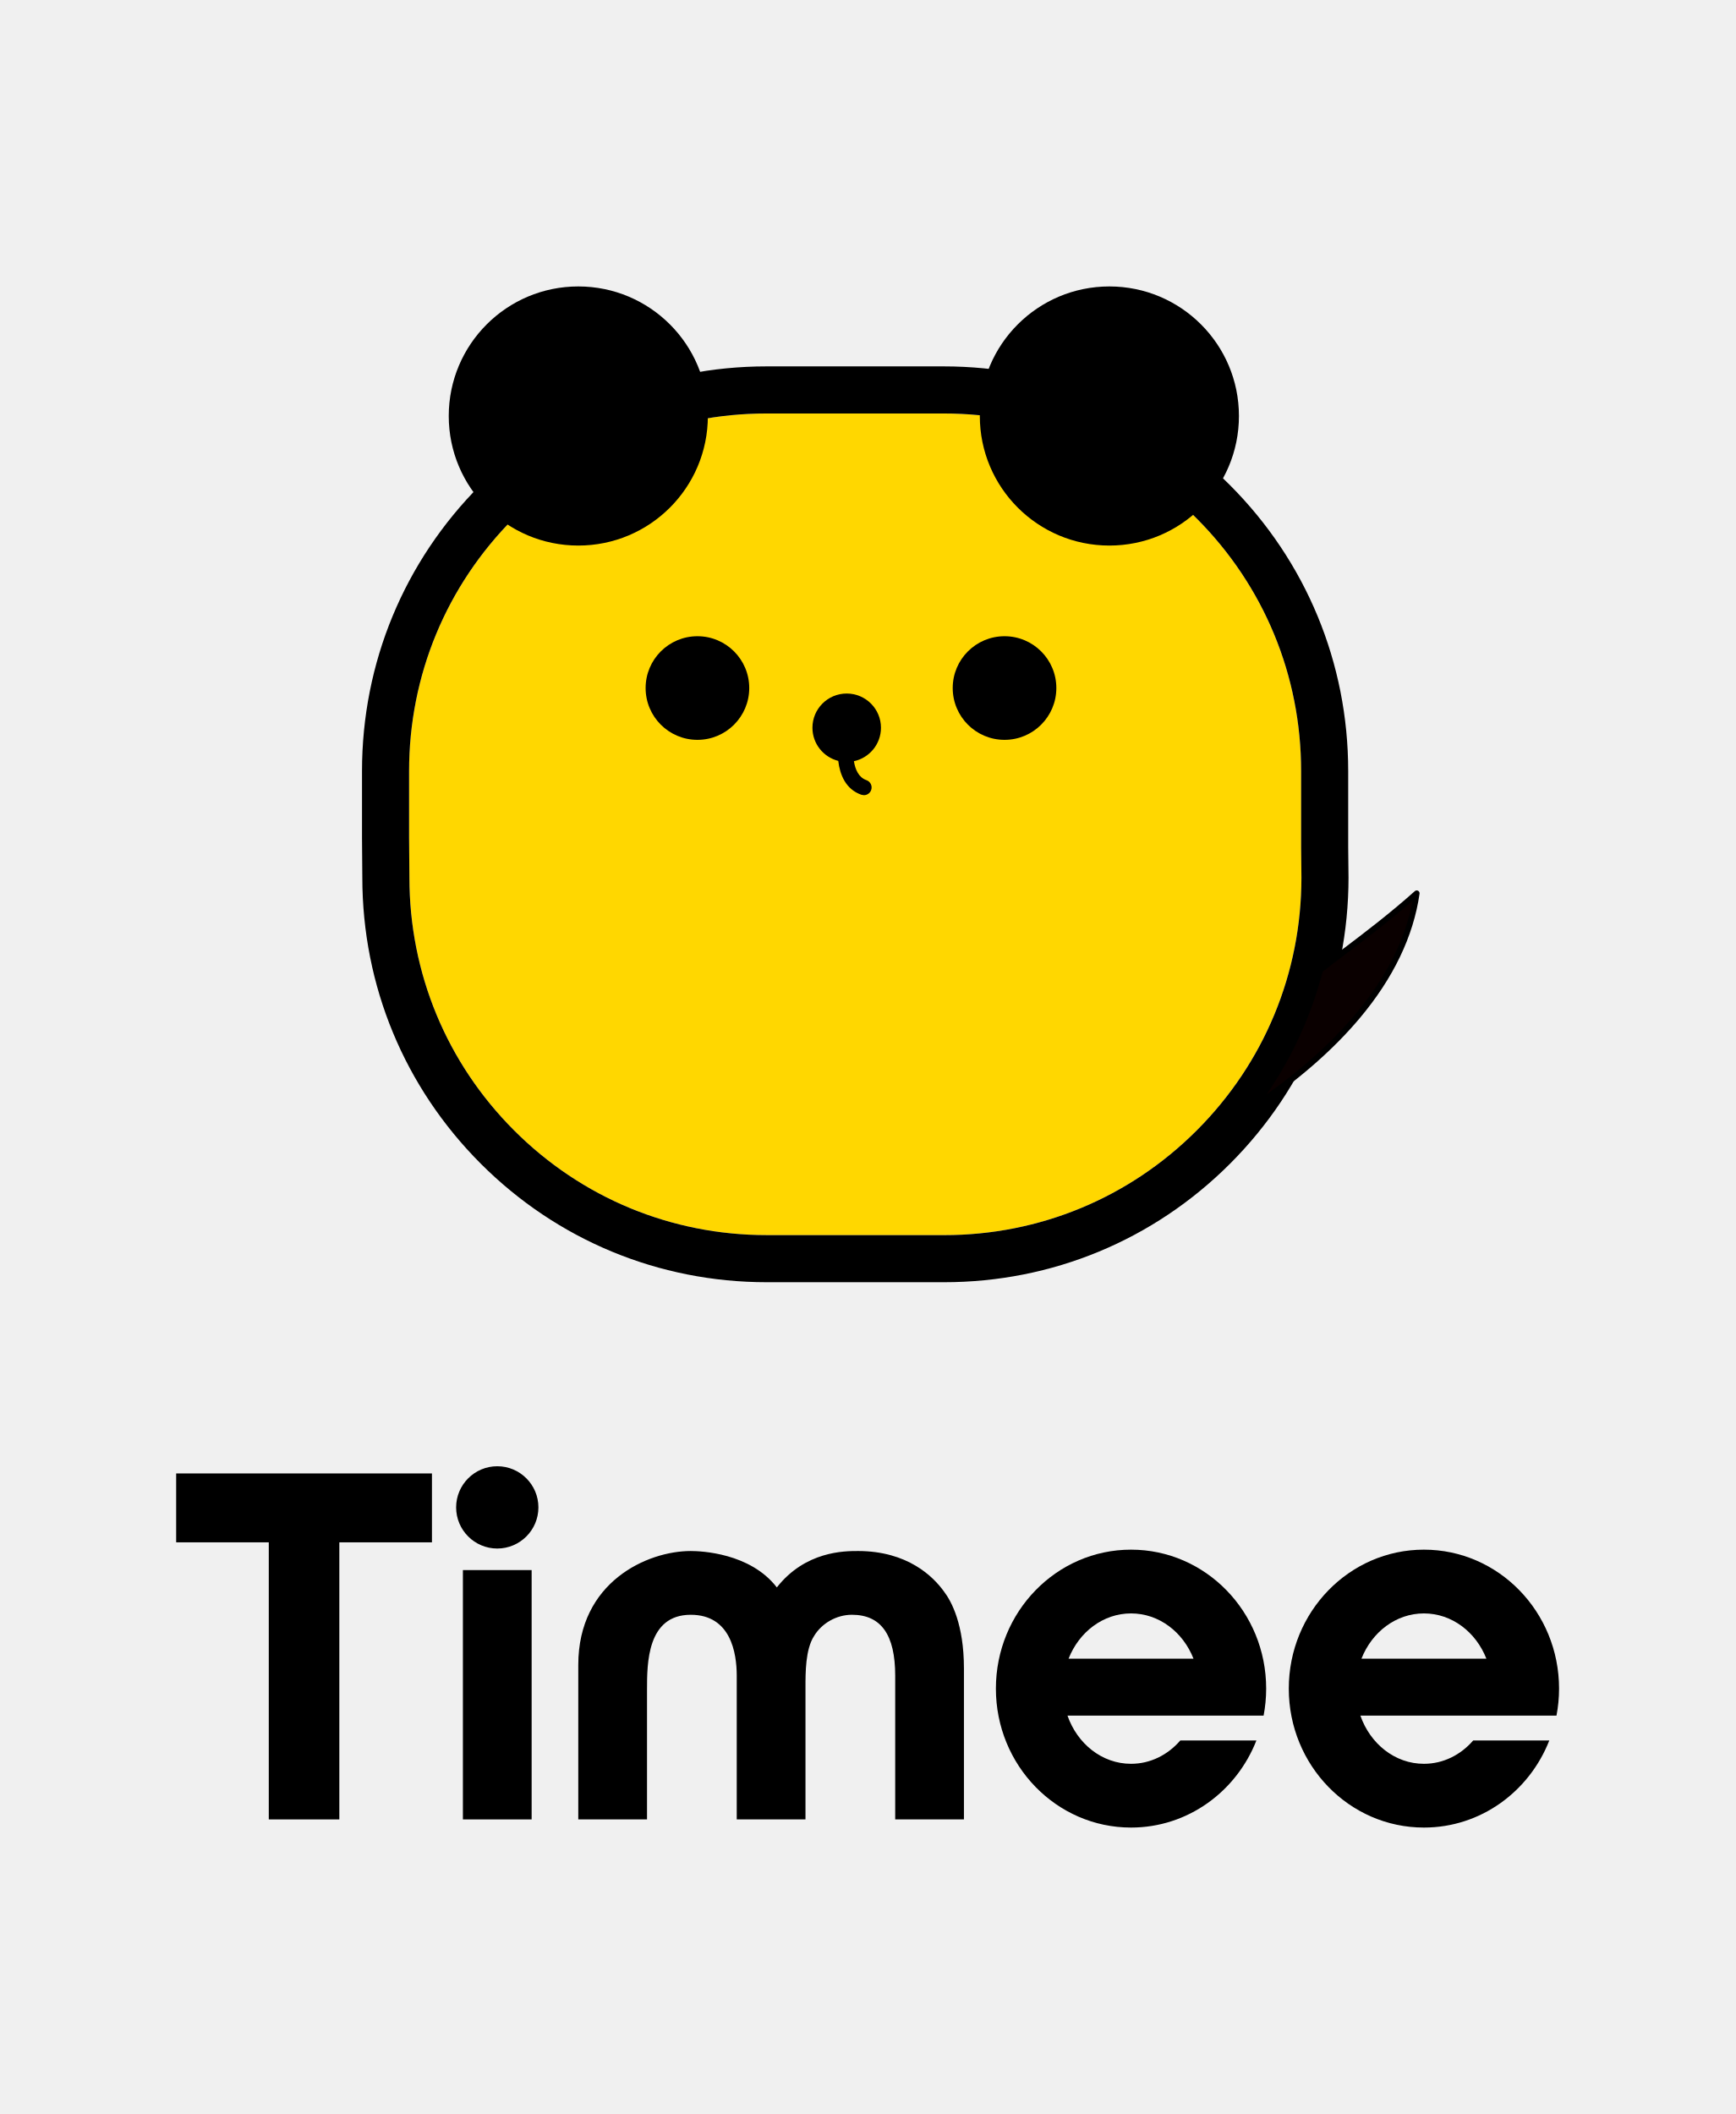
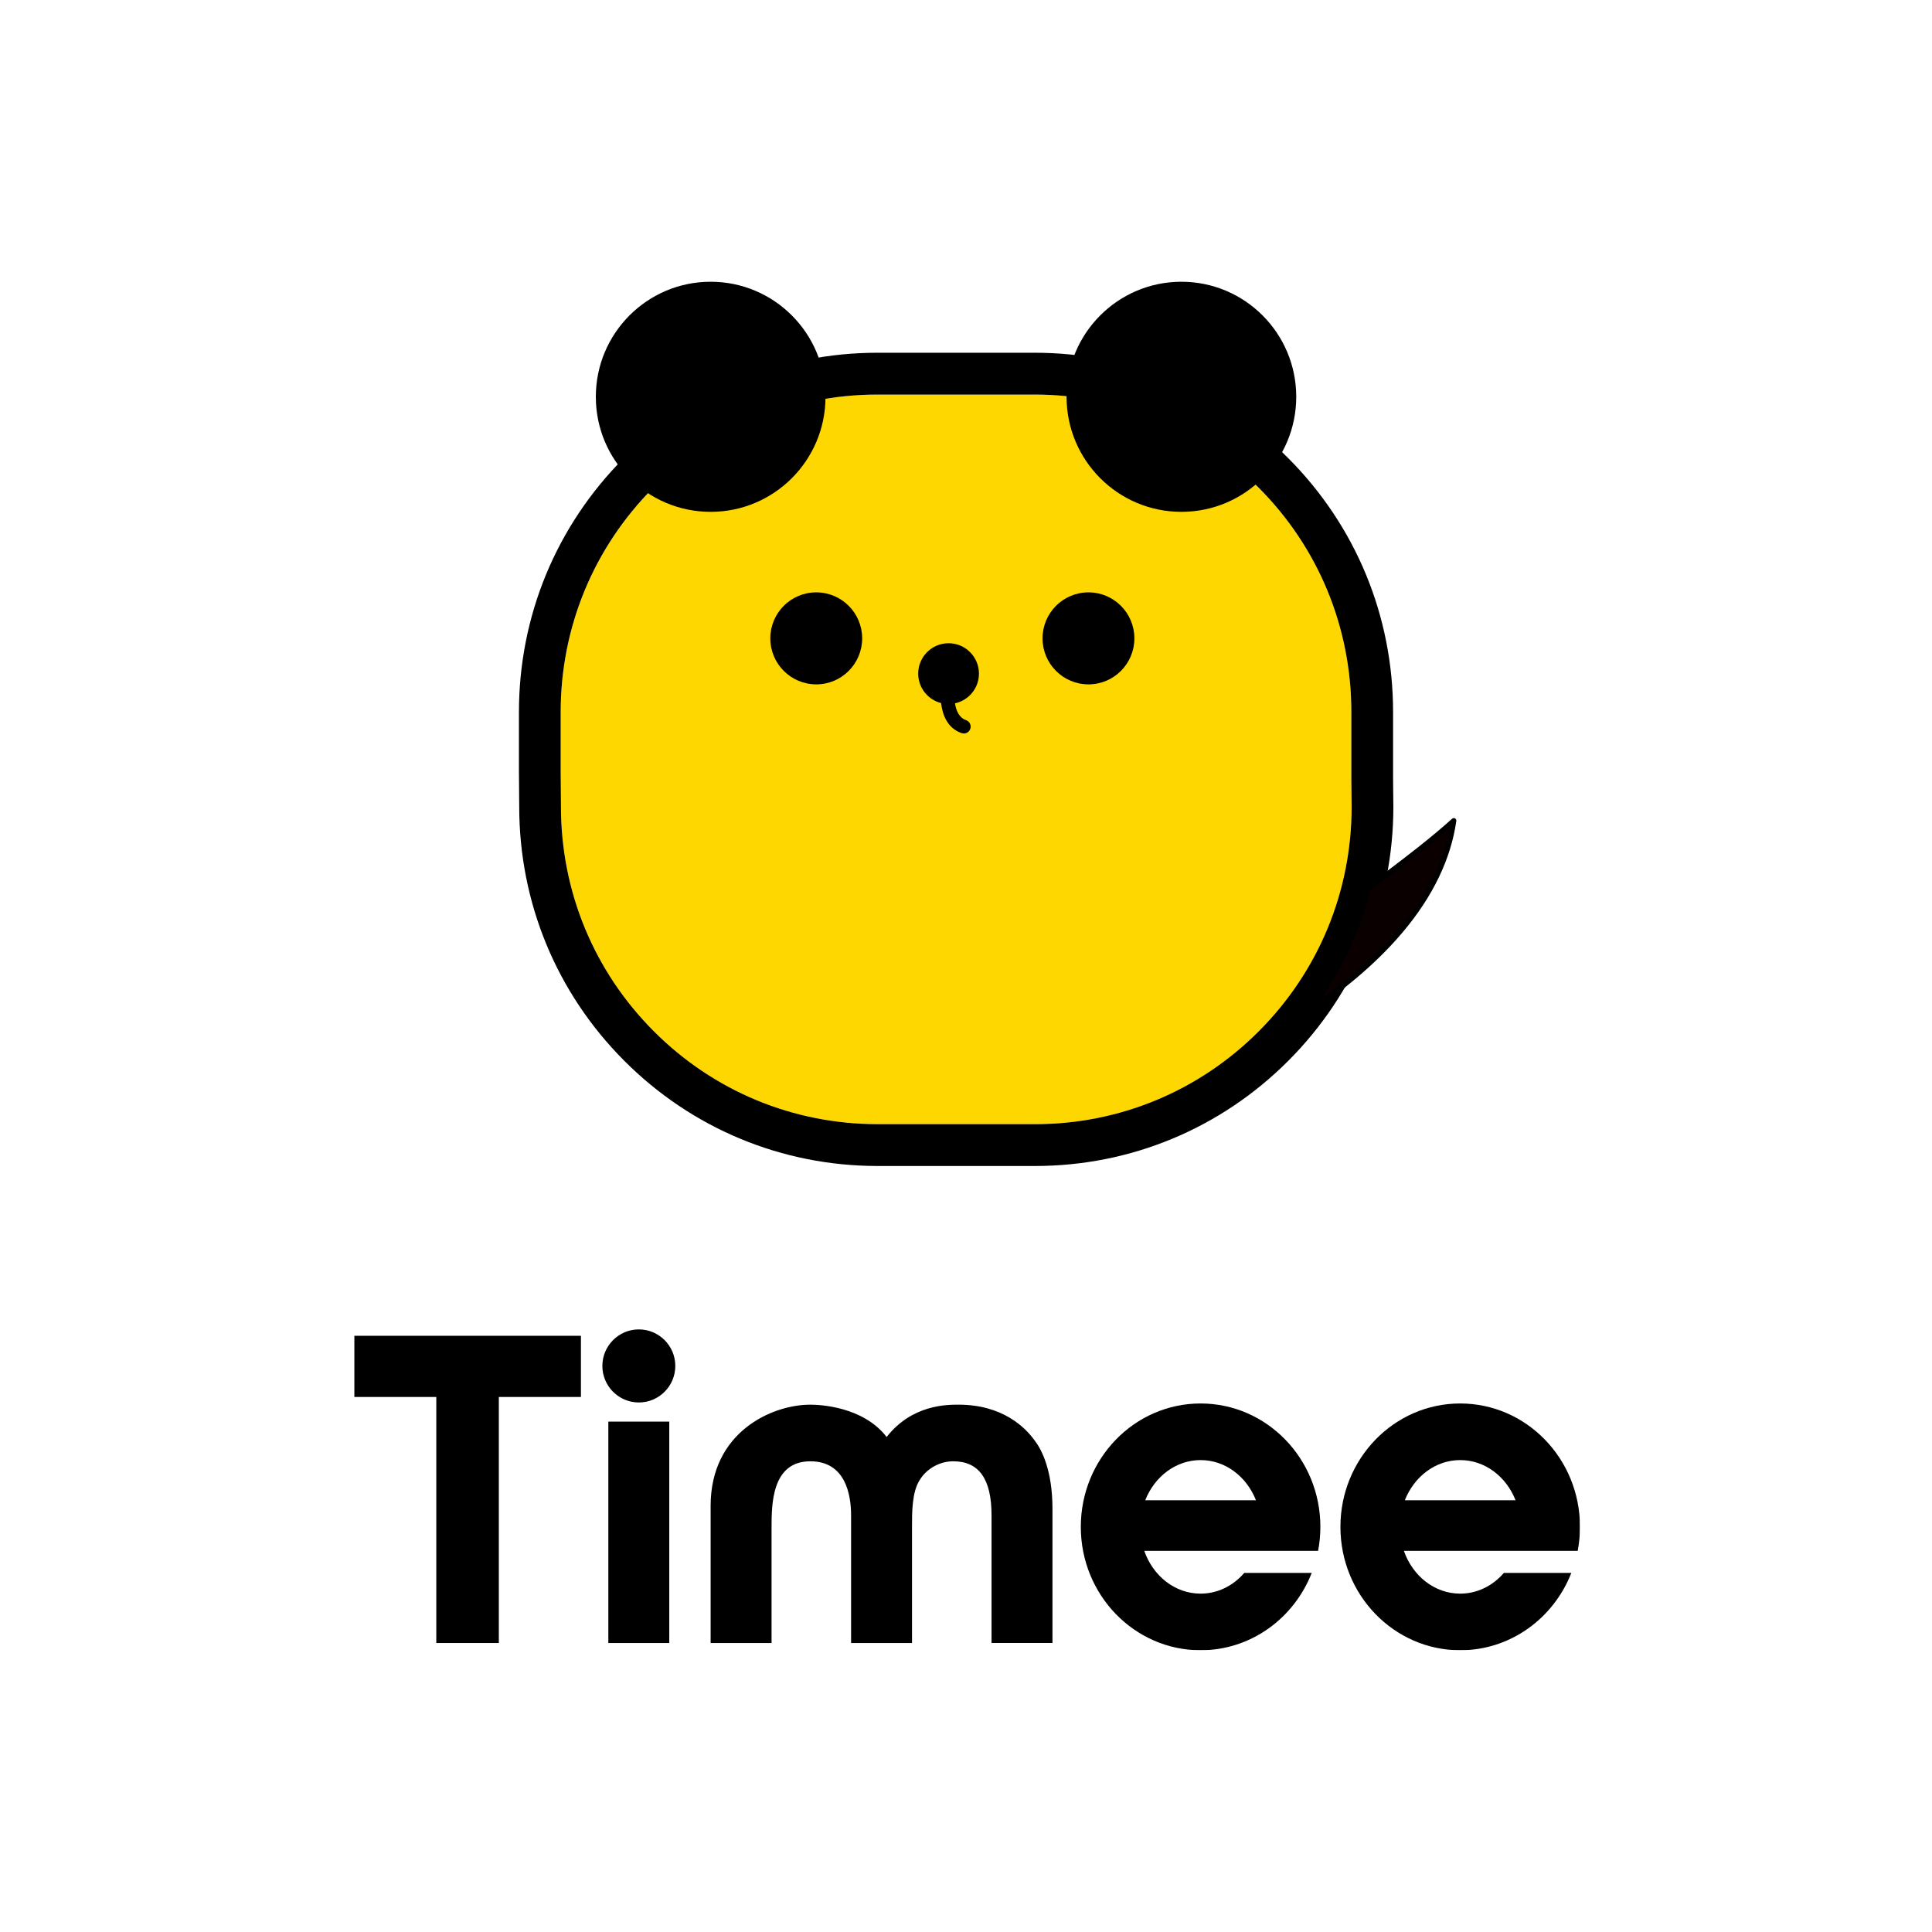
- <svg xmlns="http://www.w3.org/2000/svg" viewBox="0 0 1970 2400">
-   <defs>
-     <style>
-       .cls-1 {
-         fill: #0a0000;
-       }
- 
-       .cls-2 {
-         isolation: isolate;
-       }
- 
-       .cls-3 {
-         mix-blend-mode: multiply;
-       }
- 
-       .cls-4 {
-         fill: gold;
-       }
-     </style>
-   </defs>
-   <g class="cls-2">
-     <g id="logo">
-       <g>
-         <g>
-           <g>
-             <path class="cls-4" d="M1477.17,961.96c0-.09,0-.19,0-.28v-86.31c0-108.43-42.2-210.38-118.83-287.05-76.63-76.67-178.52-118.9-286.9-118.9h-201.26c-108.38,0-210.27,42.23-286.9,118.9-76.63,76.67-118.83,178.62-118.83,287.05v75.55l.36,45.13v.21c0,108.43,42.2,210.38,118.83,287.05,76.63,76.67,178.52,118.9,286.9,118.9h201.26c108.38,0,210.27-42.23,286.9-118.9,76.6-76.64,118.8-178.53,118.84-286.91l-.36-34.46Z" />
-             <path d="M1530.96,995.99l-.36-34.46v-86.16c0-122.72-47.76-238.09-134.49-324.86-86.72-86.77-202.03-134.56-324.68-134.56h-201.26c-122.65,0-237.96,47.79-324.69,134.56-86.72,86.77-134.49,202.14-134.49,324.86v75.88l.36,45.14c.03,122.68,47.79,238,134.49,324.74,86.72,86.77,202.03,134.56,324.69,134.56h201.26c122.65,0,237.96-47.79,324.69-134.56,86.73-86.77,134.49-202.14,134.49-324.86,0-.09,0-.19,0-.28ZM1071.79,1402.22h-201.26c-108.38,0-210.27-42.23-286.9-118.9-76.63-76.67-118.83-178.62-118.83-287.05v-.21l-.36-45.13v-75.55c0-108.43,42.2-210.38,118.83-287.05,76.63-76.67,178.52-118.9,286.9-118.9h201.26c108.38,0,210.27,42.23,286.9,118.9,76.63,76.67,118.83,178.62,118.83,287.05v86.31c0,.09,0,.19,0,.28l.36,34.46c-.04,108.38-42.24,210.27-118.84,286.91-76.63,76.67-178.52,118.9-286.9,118.9Z" />
-           </g>
-           <circle cx="656.55" cy="472.28" r="147.09" />
-           <path d="M1199.26,781.12c0,32.48-26.33,58.82-58.81,58.82s-58.83-26.34-58.83-58.82,26.33-58.82,58.83-58.82,58.81,26.33,58.81,58.82Z" />
-           <path d="M850.61,781.12c0,32.48-26.33,58.82-58.81,58.82s-58.83-26.34-58.83-58.82,26.33-58.82,58.83-58.82,58.81,26.33,58.81,58.82Z" />
-           <path d="M983.67,885.7c-8.81-3.09-12.71-11.98-14.22-21.51,17.54-3.76,30.71-19.33,30.71-37.98,0-21.46-17.42-38.86-38.9-38.86s-38.9,17.39-38.9,38.86c0,18.15,12.48,33.35,29.31,37.62,1.87,15.6,8.32,32.16,26.19,38.43l2.9.5c3.63,0,7.02-2.26,8.28-5.87,1.61-4.57-.8-9.58-5.38-11.19Z" />
-           <circle cx="1259.48" cy="472.28" r="147.09" />
-           <g>
-             <path class="cls-1" d="M1608.41,1014.13c-39.91,35.62-78.42,62.74-109.5,87.02l-3.17,11.06c-15.34,53.49-39.94,101.81-71.54,143.76,81.28-54.72,169.2-136.79,184.21-241.84Z" />
-             <path d="M1424.2,1259.21c-.87,0-1.72-.35-2.35-1.01-1.09-1.15-1.19-2.92-.24-4.18,32.24-42.81,56.13-90.82,71.01-142.7l3.17-11.07c.19-.66.58-1.24,1.12-1.66,8.5-6.64,17.5-13.45,27.02-20.66,25.03-18.94,53.39-40.41,82.31-66.22,1.02-.91,2.49-1.08,3.69-.44,1.2.64,1.87,1.97,1.68,3.32-6.91,48.38-29.78,95.96-67.98,141.42-30.1,35.83-69.68,70.37-117.63,102.65-.55.37-1.18.55-1.81.55ZM1501.74,1103.06l-2.88,10.05c-13.34,46.54-33.84,90.01-61.02,129.48,69.58-49.55,148.28-124.87,165.9-220.02-26.73,23.32-52.73,43-75.89,60.53-9.2,6.96-17.9,13.55-26.11,19.95Z" />
-           </g>
-         </g>
-         <g class="cls-3">
-           <polygon points="200 1750.99 305.15 1750.99 305.15 2065.56 385.25 2065.56 385.25 1751 490.4 1751 490.4 1672.78 200 1672.78 200 1750.99" />
-           <path d="M1434.56,1947.73c1.9-9.92,2.92-20.17,2.92-30.67,0-87.12-68.69-157.75-153.42-157.75s-153.42,70.63-153.42,157.75,68.69,157.75,153.42,157.75c64.48,0,119.63-40.92,142.33-98.87h-86.39c-14.08,16.31-33.93,26.49-55.94,26.49-32.9,0-60.98-22.71-72.14-54.7h222.63ZM1284.07,1831.69c31.75,0,59.01,21.14,70.91,51.37h-141.82c11.9-30.23,39.16-51.37,70.91-51.37Z" />
-           <path d="M1767.08,1947.73c1.9-9.92,2.92-20.17,2.92-30.67,0-87.12-68.69-157.75-153.42-157.75s-153.42,70.63-153.42,157.75,68.69,157.75,153.42,157.75c64.48,0,119.63-40.92,142.33-98.87h-86.39c-14.08,16.31-33.93,26.49-55.94,26.49-32.9,0-60.98-22.71-72.14-54.7h222.63ZM1616.58,1831.69c31.75,0,59.01,21.14,70.91,51.37h-141.82c11.9-30.23,39.16-51.37,70.91-51.37Z" />
-           <rect x="525.53" y="1782.5" width="78.04" height="283.06" />
-           <path d="M564.55,1664.61c-25.75,0-46.71,20.95-46.71,46.71s20.95,46.71,46.71,46.71,46.71-20.95,46.71-46.71-20.95-46.71-46.71-46.71Z" />
-           <path d="M973.86,1760.85c-15.01,0-59.46,0-91.92,41.32-30.26-39.25-86.37-41.32-97.74-41.32-49.36,0-127.68,35.1-127.68,129.28v175.43h78.04v-147.21c0-29.74,0-85.11,49.64-85.11,45.43,0,52.22,43.34,52.22,69.17v163.15h78.04v-149.57c-.02-17.21-.05-43.22,9.6-58.4,8.79-14.8,25.72-24.36,43.13-24.36,33.06,0,49.13,22.63,49.13,69.17v163.15h78.04v-171.37c0-50-14.14-76.11-22.49-87.11-12.33-17.26-41.46-46.23-98-46.23Z" />
-         </g>
-       </g>
+ <svg xmlns="http://www.w3.org/2000/svg" width="240" height="240" viewBox="0 0 240 240" fill="none">
+   <rect width="240" height="240" fill="white" />
+   <g clip-path="url(#clip0_835_2296)">
+     <path d="M167.869 96.871C167.869 96.862 167.869 96.853 167.869 96.844V88.458C167.869 77.922 163.776 68.016 156.344 60.567C148.912 53.117 139.03 49.014 128.519 49.014H108.999C98.488 49.014 88.606 53.117 81.173 60.567C73.741 68.016 69.648 77.922 69.648 88.458V95.798L69.683 100.183V100.204C69.683 110.739 73.776 120.645 81.208 128.095C88.641 135.544 98.522 139.647 109.034 139.647H128.554C139.065 139.647 148.947 135.544 156.379 128.095C163.808 120.648 167.901 110.748 167.905 100.217L167.87 96.869L167.869 96.871Z" fill="#FFD700" />
+     <path d="M173.088 100.178L173.053 96.829V88.458C173.053 76.534 168.421 65.324 160.009 56.893C151.598 48.462 140.415 43.819 128.519 43.819H108.999C97.104 43.819 85.92 48.462 77.509 56.893C69.098 65.324 64.465 76.534 64.465 88.458V95.831L64.5 100.216C64.503 112.137 69.135 123.341 77.544 131.769C85.954 140.2 97.138 144.844 109.034 144.844H128.554C140.449 144.844 151.633 140.2 160.045 131.769C168.456 123.339 173.089 112.129 173.089 100.205C173.089 100.196 173.089 100.186 173.089 100.178H173.088ZM128.554 139.648H109.034C98.523 139.648 88.641 135.545 81.209 128.096C73.777 120.646 69.684 110.74 69.684 100.205V100.184L69.649 95.799V88.459C69.649 77.923 73.742 68.017 81.174 60.568C88.606 53.118 98.488 49.015 108.999 49.015H128.519C139.031 49.015 148.913 53.118 156.345 60.568C163.777 68.017 167.87 77.923 167.87 88.459V96.845C167.87 96.854 167.87 96.863 167.87 96.872L167.905 100.22C167.901 110.751 163.808 120.651 156.379 128.098C148.947 135.547 139.064 139.65 128.553 139.65L128.554 139.648Z" fill="black" />
+     <path d="M88.281 63.584C96.16 63.584 102.547 57.185 102.547 49.292C102.547 41.399 96.16 35 88.281 35C80.403 35 74.016 41.399 74.016 49.292C74.016 57.185 80.403 63.584 88.281 63.584Z" fill="black" />
+     <path d="M140.917 79.3C140.917 82.456 138.364 85.015 135.214 85.015C132.063 85.015 129.508 82.456 129.508 79.3C129.508 76.144 132.061 73.585 135.214 73.585C138.366 73.585 140.917 76.143 140.917 79.3Z" fill="black" />
+     <path d="M107.101 79.3C107.101 82.456 104.547 85.015 101.397 85.015C98.247 85.015 95.691 82.456 95.691 79.3C95.691 76.144 98.245 73.585 101.397 73.585C104.549 73.585 107.101 76.143 107.101 79.3Z" fill="black" />
+     <path d="M120.009 89.461C119.154 89.161 118.776 88.297 118.63 87.371C120.331 87.006 121.608 85.493 121.608 83.681C121.608 81.596 119.919 79.905 117.835 79.905C115.752 79.905 114.062 81.595 114.062 83.681C114.062 85.445 115.273 86.921 116.905 87.336C117.087 88.852 117.712 90.461 119.445 91.07L119.727 91.119C120.079 91.119 120.407 90.899 120.53 90.549C120.686 90.105 120.452 89.618 120.008 89.461H120.009Z" fill="black" />
+     <path d="M146.758 63.584C154.637 63.584 161.024 57.185 161.024 49.292C161.024 41.399 154.637 35 146.758 35C138.879 35 132.492 41.399 132.492 49.292C132.492 57.185 138.879 63.584 146.758 63.584Z" fill="black" />
+     <path d="M180.596 101.94C176.726 105.401 172.991 108.036 169.976 110.395L169.669 111.47C168.181 116.667 165.795 121.362 162.73 125.438C170.614 120.122 179.141 112.147 180.596 101.94Z" fill="#0A0000" />
+     <path d="M162.732 125.753C162.648 125.753 162.565 125.719 162.504 125.655C162.399 125.543 162.389 125.371 162.481 125.249C165.608 121.089 167.925 116.424 169.368 111.384L169.676 110.308C169.694 110.244 169.732 110.187 169.784 110.147C170.609 109.501 171.481 108.84 172.405 108.139C174.832 106.299 177.583 104.213 180.388 101.705C180.487 101.617 180.629 101.6 180.746 101.662C180.862 101.724 180.927 101.854 180.909 101.985C180.238 106.686 178.02 111.309 174.315 115.726C171.396 119.207 167.557 122.563 162.907 125.7C162.853 125.736 162.792 125.753 162.731 125.753H162.732ZM170.253 110.581L169.973 111.557C168.679 116.079 166.691 120.303 164.055 124.138C170.804 119.324 178.436 112.005 180.145 102.76C177.553 105.026 175.031 106.938 172.785 108.642C171.893 109.318 171.049 109.958 170.253 110.58V110.581Z" fill="black" />
+     <g style="mix-blend-mode:multiply">
+       <path d="M44 173.536H54.198V204.1H61.967V173.536H72.165V165.937H44V173.536Z" fill="black" />
+       <path d="M163.738 192.652C163.922 191.688 164.021 190.693 164.021 189.672C164.021 181.207 157.359 174.345 149.142 174.345C140.924 174.345 134.262 181.207 134.262 189.672C134.262 198.137 140.924 205 149.142 205C155.395 205 160.744 201.024 162.946 195.393H154.567C153.201 196.978 151.276 197.967 149.142 197.967C145.951 197.967 143.227 195.761 142.145 192.652H163.737H163.738ZM149.142 181.377C152.222 181.377 154.866 183.432 156.02 186.369H142.265C143.419 183.432 146.063 181.377 149.142 181.377Z" fill="black" />
+       <path d="M195.988 192.652C196.172 191.688 196.271 190.693 196.271 189.672C196.271 181.207 189.609 174.345 181.391 174.345C173.174 174.345 166.512 181.207 166.512 189.672C166.512 198.137 173.174 205 181.391 205C187.645 205 192.994 201.024 195.196 195.393H186.817C185.451 196.978 183.526 197.967 181.391 197.967C178.201 197.967 175.477 195.761 174.395 192.652H195.987H195.988ZM181.391 181.377C184.471 181.377 187.115 183.432 188.269 186.369H174.514C175.668 183.432 178.312 181.377 181.391 181.377Z" fill="black" />
+       <path d="M83.139 176.598H75.57V204.101H83.139V176.598Z" fill="black" />
+       <path d="M79.358 165.143C76.861 165.143 74.828 167.179 74.828 169.682C74.828 172.185 76.86 174.22 79.358 174.22C81.857 174.22 83.889 172.185 83.889 169.682C83.889 167.179 81.857 165.143 79.358 165.143Z" fill="black" />
+       <path d="M119.055 174.493C117.599 174.493 113.288 174.493 110.14 178.508C107.205 174.695 101.763 174.493 100.661 174.493C95.873 174.493 88.277 177.904 88.277 187.055V204.1H95.846V189.797C95.846 186.907 95.846 181.527 100.661 181.527C105.067 181.527 105.725 185.738 105.725 188.248V204.1H113.294V189.567C113.292 187.895 113.289 185.368 114.225 183.893C115.078 182.455 116.72 181.526 118.408 181.526C121.615 181.526 123.173 183.725 123.173 188.247V204.099H130.742V187.448C130.742 182.59 129.371 180.053 128.561 178.984C127.365 177.307 124.54 174.492 119.056 174.492L119.055 174.493Z" fill="black" />
    </g>
  </g>
+   <defs>
+     <clipPath id="clip0_835_2296">
+       <rect width="152.27" height="170" fill="white" transform="translate(44 35)" />
+     </clipPath>
+   </defs>
</svg>
